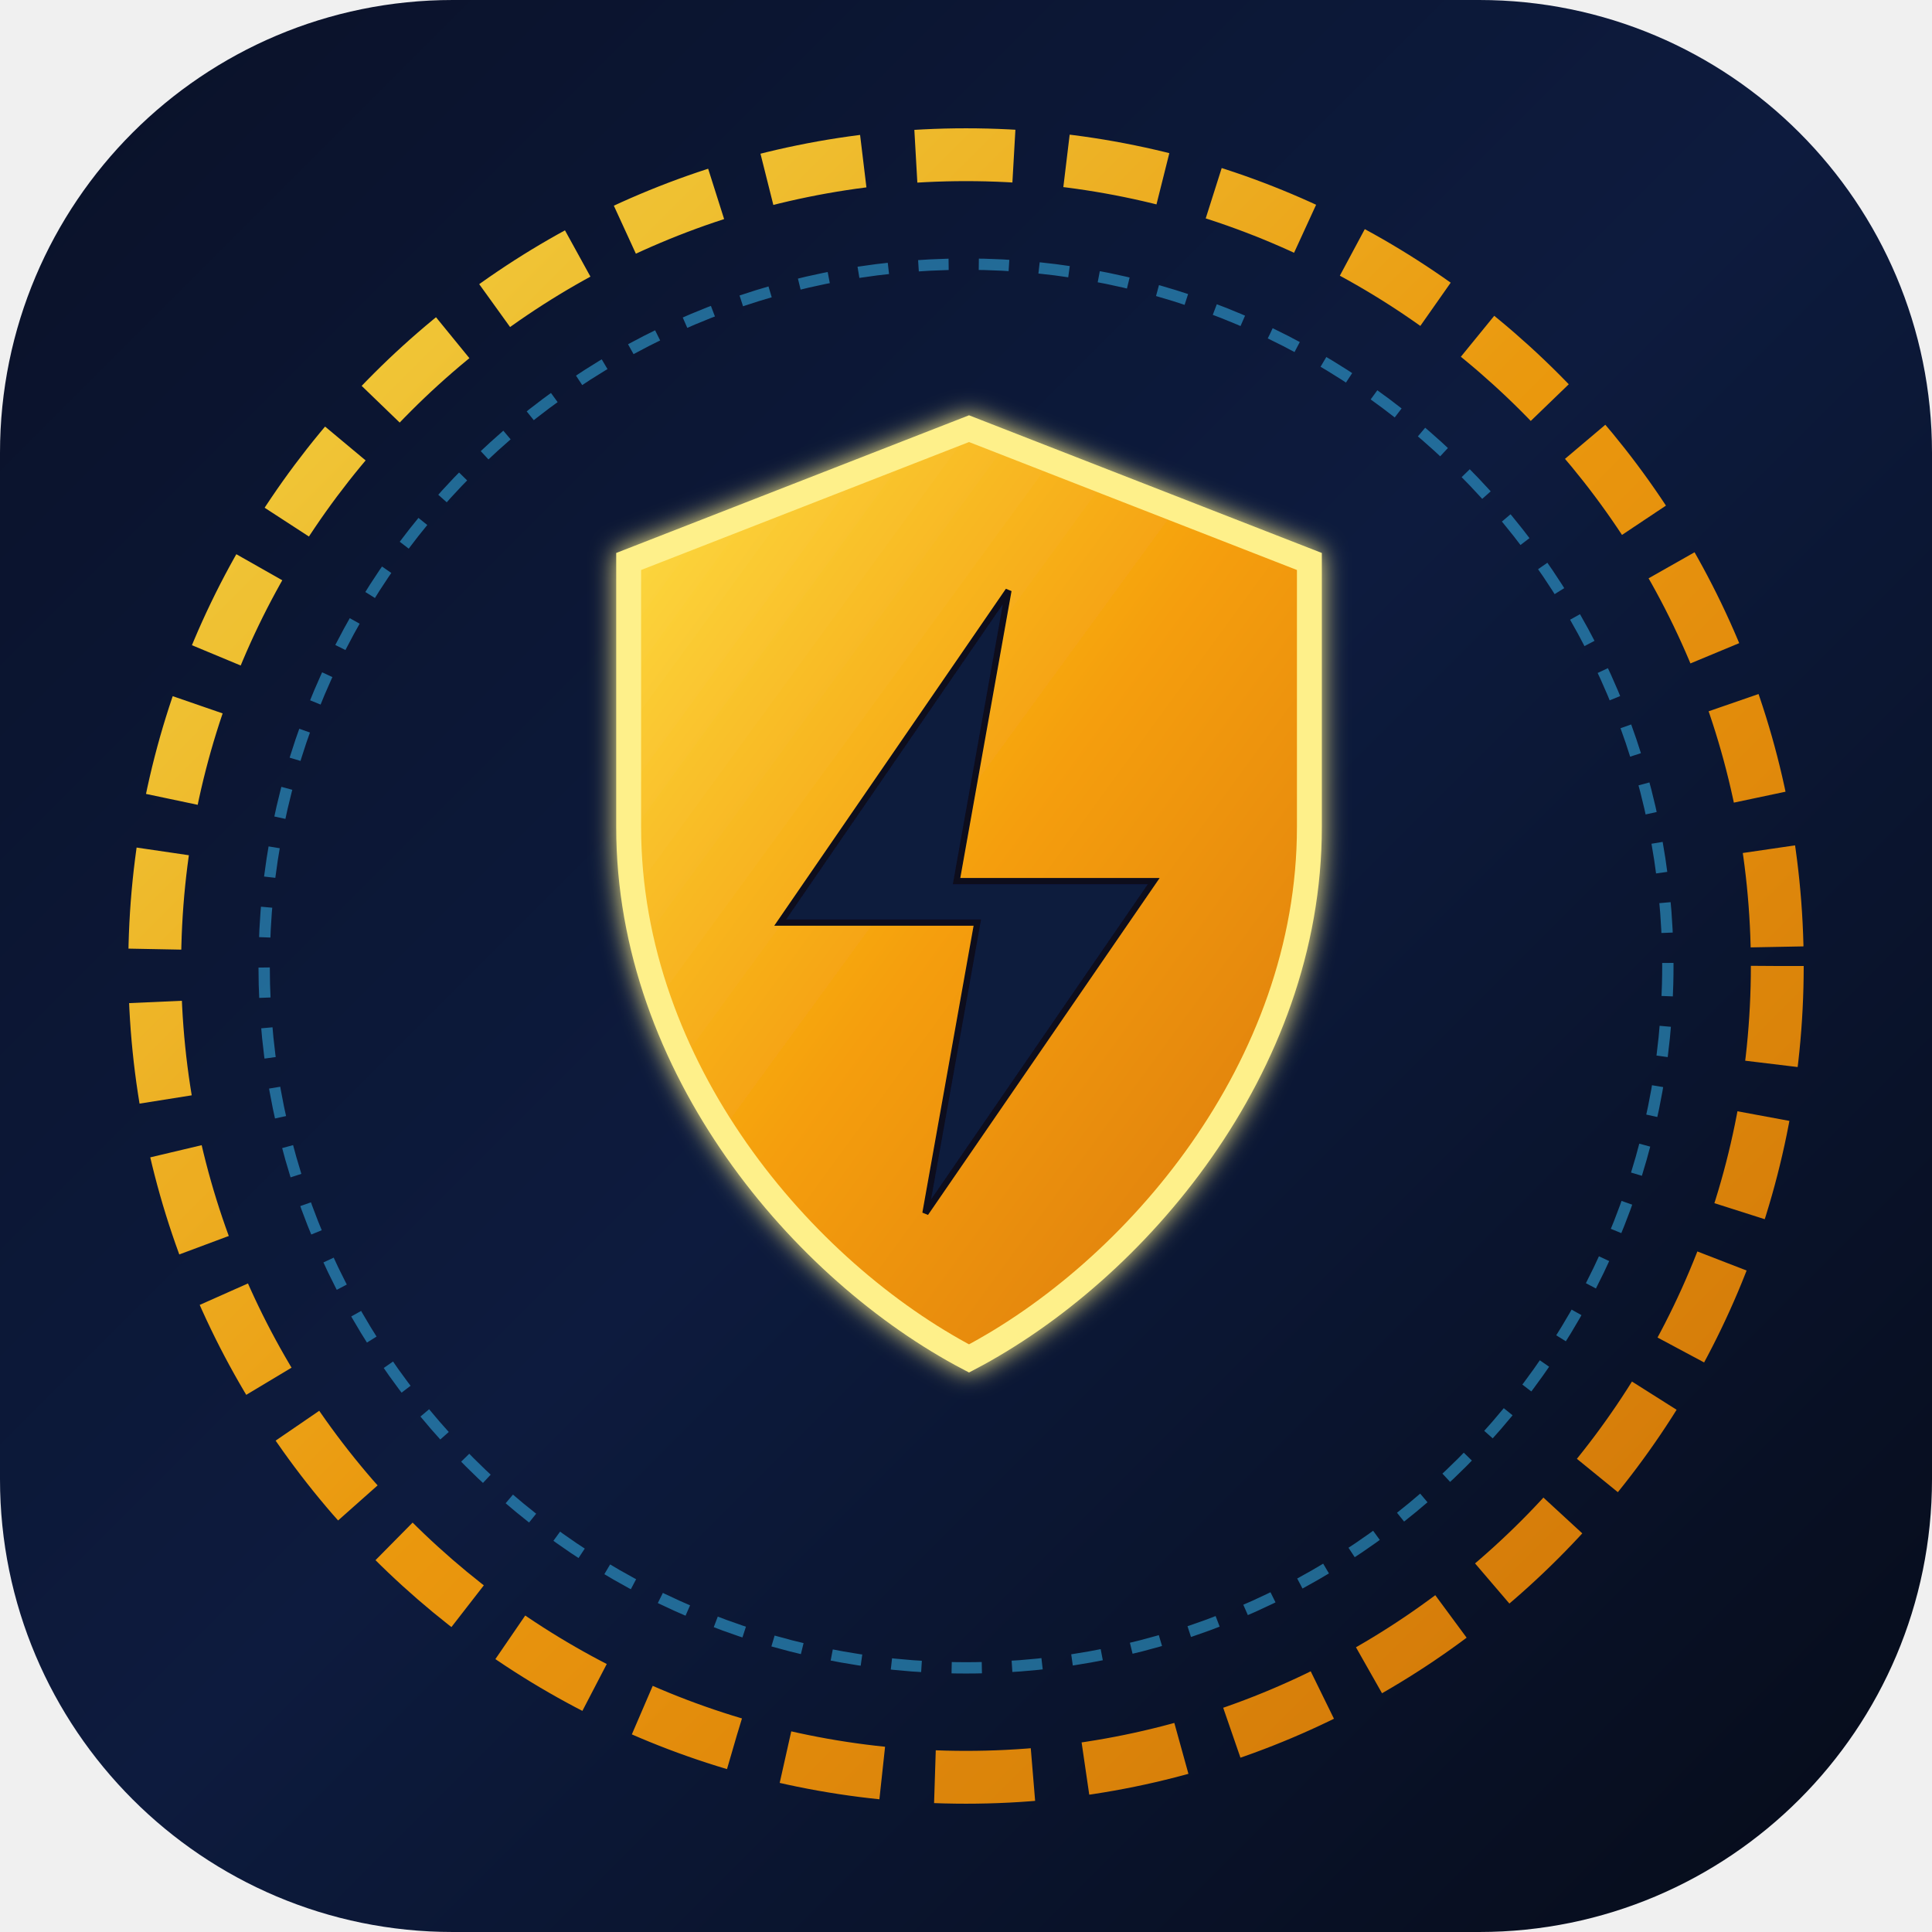
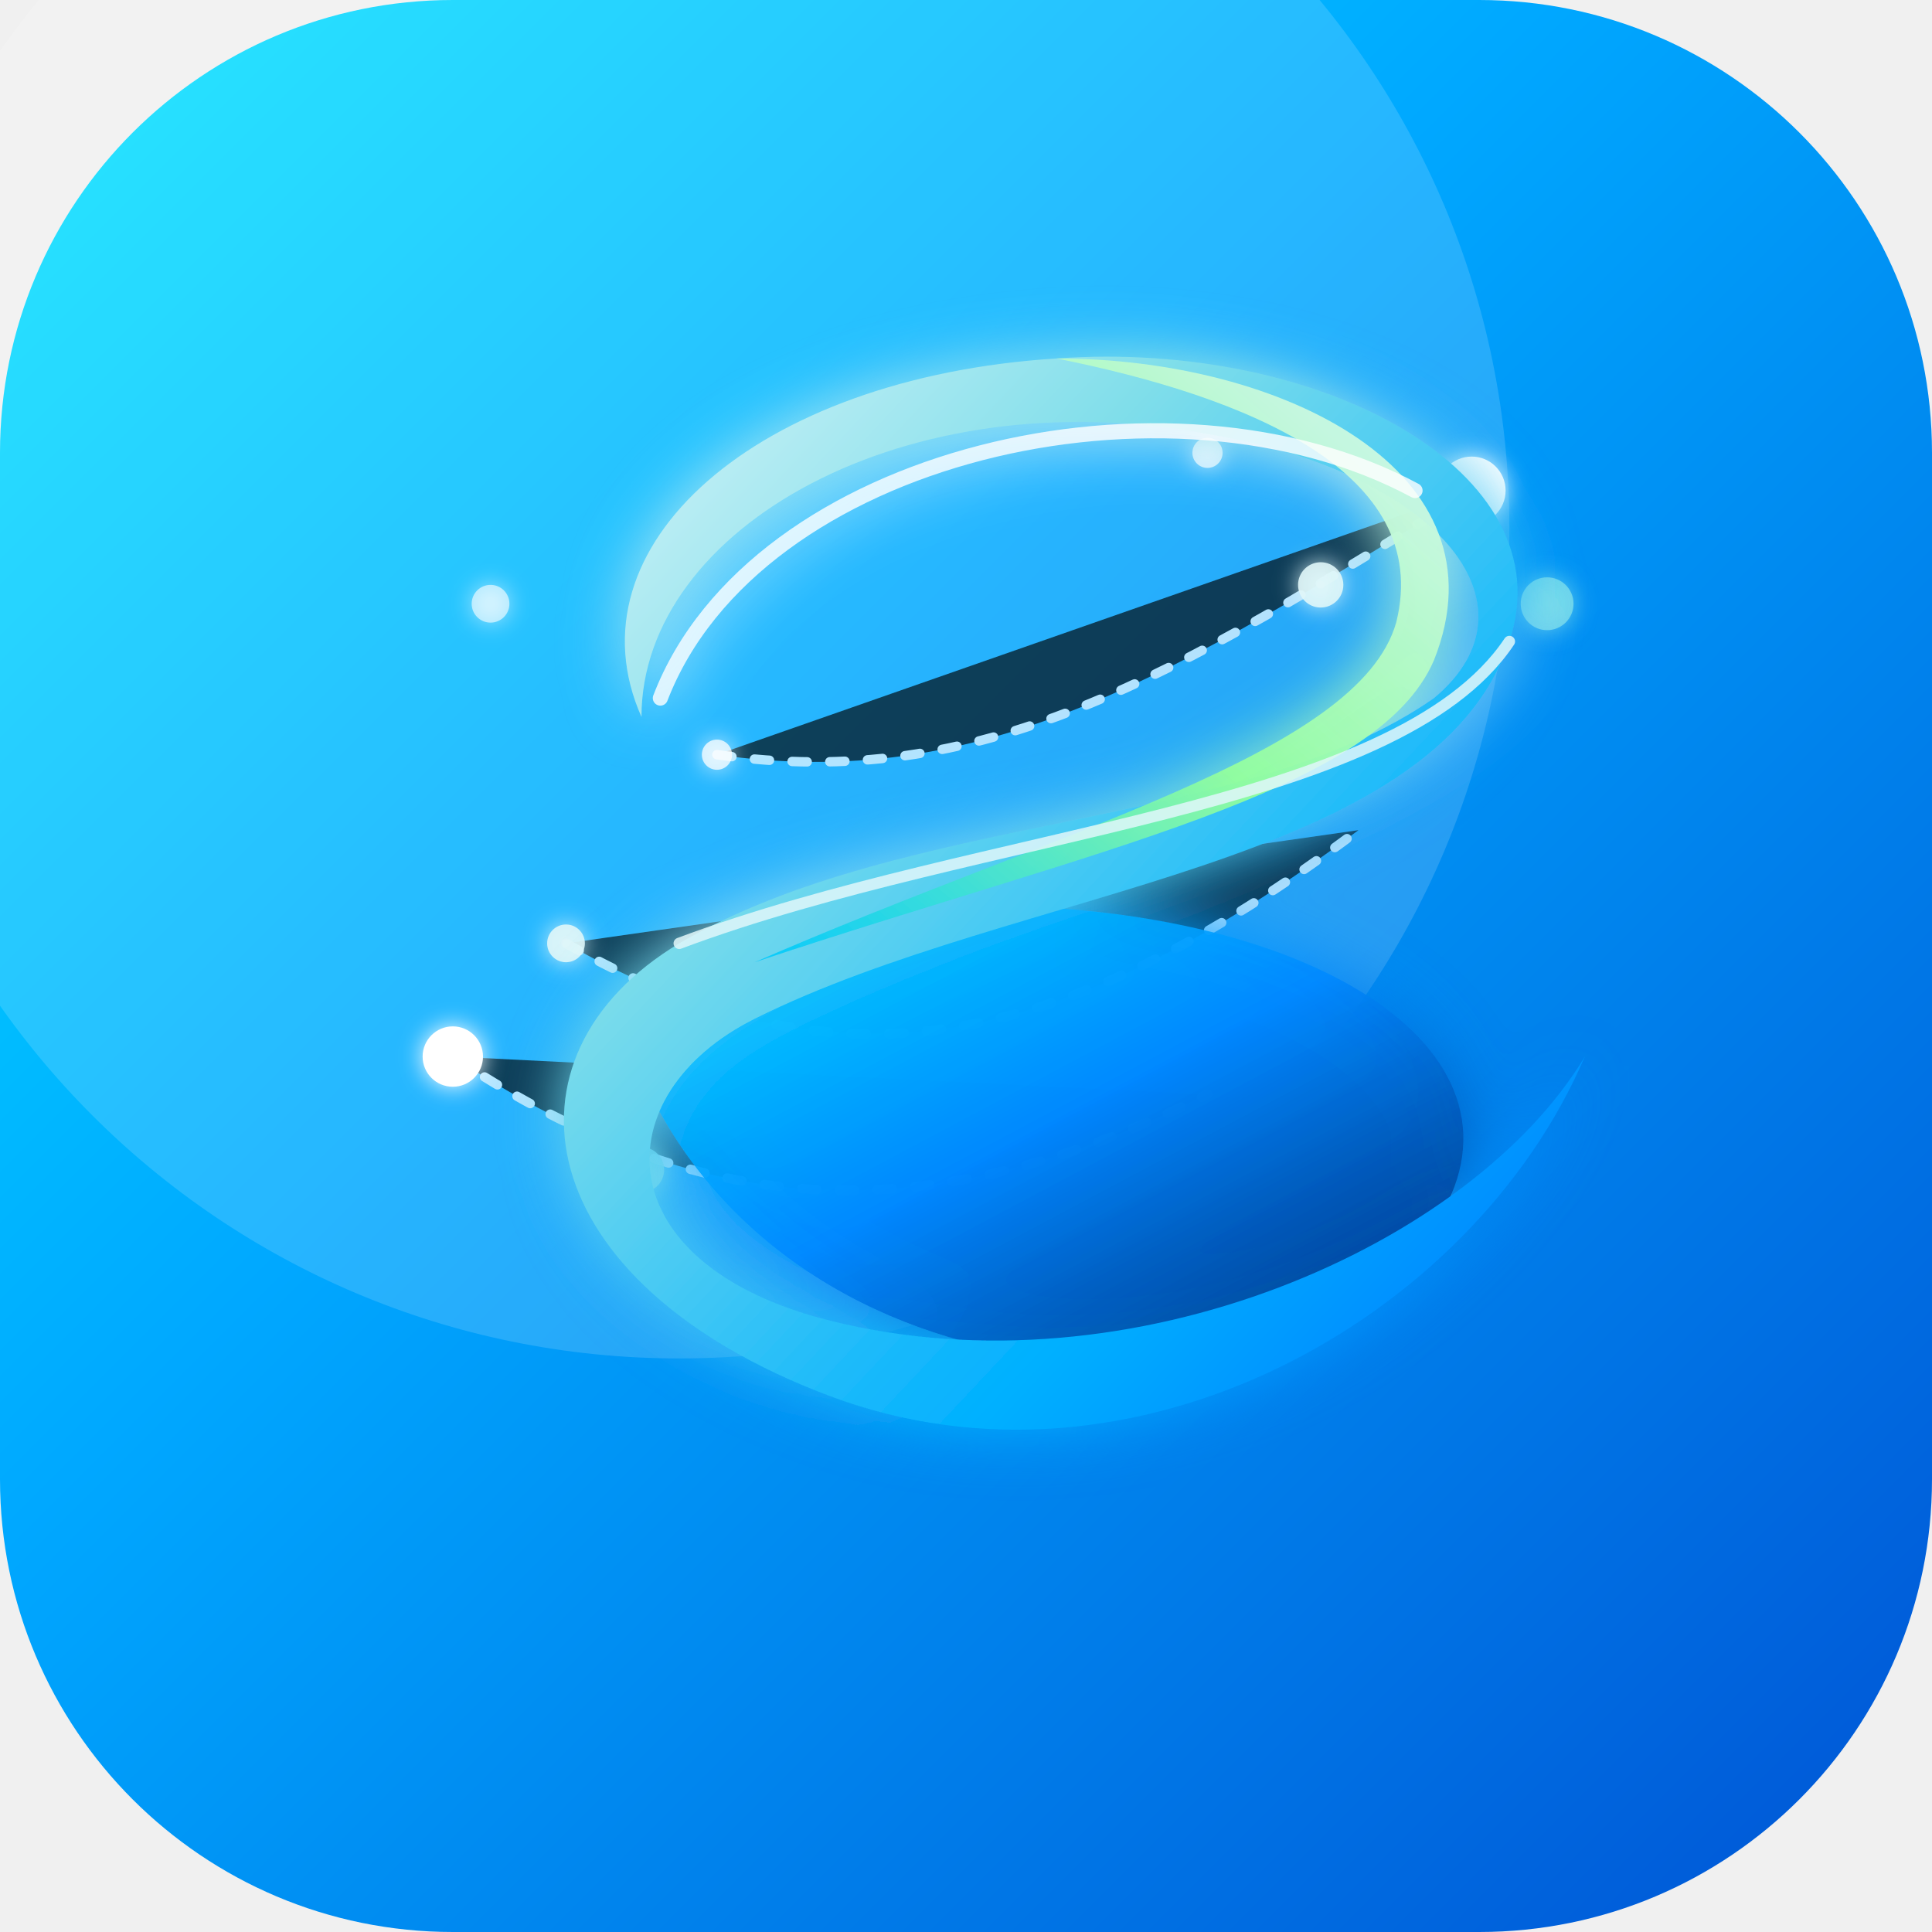
<svg xmlns="http://www.w3.org/2000/svg" viewBox="0 0 512 512" width="512" height="512">
  <defs>
-     <linearGradient id="bgGrad" x1="0%" y1="0%" x2="100%" y2="100%">
-       <stop offset="0%" stop-color="#0a1128" />
-       <stop offset="50%" stop-color="#0d1b3e" />
-       <stop offset="100%" stop-color="#060b18" />
+     <linearGradient id="bgGradient" x1="0%" y1="0%" x2="100%" y2="100%">
+       <stop offset="0%" stop-color="#00E5FF" />
+       <stop offset="40%" stop-color="#00A8FF" />
+       <stop offset="100%" stop-color="#0052D4" />
    </linearGradient>
-     <linearGradient id="goldGrad" x1="0%" y1="0%" x2="100%" y2="100%">
-       <stop offset="0%" stop-color="#fde047" />
-       <stop offset="50%" stop-color="#f59e0b" />
-       <stop offset="100%" stop-color="#d97706" />
+     <linearGradient id="ribbonTopGrad" x1="0%" y1="100%" x2="100%" y2="0%">
+       <stop offset="0%" stop-color="#00C9FF" />
+       <stop offset="50%" stop-color="#92FE9D" />
+       <stop offset="100%" stop-color="#E0F7FA" />
    </linearGradient>
-     <linearGradient id="blueGlow" x1="0%" y1="0%" x2="100%" y2="100%">
-       <stop offset="0%" stop-color="#38bdf8" />
-       <stop offset="100%" stop-color="#1d4ed8" />
+     <linearGradient id="sRibbonMain" x1="0%" y1="0%" x2="100%" y2="100%">
+       <stop offset="0%" stop-color="#E0F7FA" />
+       <stop offset="30%" stop-color="#80DEEA" />
+       <stop offset="70%" stop-color="#00B0FF" />
+       <stop offset="100%" stop-color="#0072FF" />
    </linearGradient>
-     <filter id="glowFilter" x="-20%" y="-20%" width="140%" height="140%">
-       <feGaussianBlur stdDeviation="6" result="blur" />
+     <linearGradient id="ribbonBottomGrad" x1="0%" y1="0%" x2="100%" y2="100%">
+       <stop offset="0%" stop-color="#00E5FF" />
+       <stop offset="50%" stop-color="#0088FF" />
+       <stop offset="100%" stop-color="#03256C" />
+     </linearGradient>
+     <filter id="glowFilter" x="-30%" y="-30%" width="160%" height="160%">
+       <feGaussianBlur stdDeviation="8" result="blur" />
+       <feComposite in="SourceGraphic" in2="blur" operator="over" />
+     </filter>
+     <filter id="dotGlow" x="-50%" y="-50%" width="200%" height="200%">
+       <feGaussianBlur stdDeviation="3" result="blur" />
      <feComposite in="SourceGraphic" in2="blur" operator="over" />
    </filter>
  </defs>
-   <rect width="512" height="512" rx="120" fill="url(#bgGrad)" />
-   <circle cx="256" cy="256" r="215" fill="none" stroke="url(#goldGrad)" stroke-width="14" stroke-dasharray="26 14" opacity="0.95" />
-   <circle cx="256" cy="256" r="186" fill="none" stroke="#38bdf8" stroke-width="3" stroke-dasharray="8 8" opacity="0.5" />
-   <g transform="translate(116, 96) scale(0.55)" filter="url(#glowFilter)">
-     <path d="M256 32 L420 96 V224 C420 340 336 438 256 480 C176 438 92 340 92 224 V96 L256 32 Z" fill="url(#goldGrad)" stroke="#fef08a" stroke-width="12" />
-     <path d="M275 110 L165 270 H260 L235 410 L345 250 H250 L275 110 Z" fill="#0d1b3e" stroke="#070c1e" stroke-width="3" />
+   <rect width="512" height="512" rx="120" fill="url(#bgGradient)" />
+   <circle cx="180" cy="140" r="220" fill="#FFFFFF" opacity="0.15" />
+   <g opacity="0.65" stroke="#FFFFFF" stroke-width="2.5" stroke-dasharray="4 6" stroke-linecap="round">
+     <path d="M 120 280 C 180 320, 240 330, 320 290" />
+     <path d="M 150 250 C 220 290, 280 280, 360 220" />
+     <path d="M 190 200 C 260 210, 310 180, 390 130" />
+   </g>
+   <g filter="url(#dotGlow)">
+     <circle cx="390" cy="130" r="9" fill="#FFFFFF" />
+     <circle cx="350" cy="155" r="6" fill="#E0F7FA" opacity="0.9" />
+     <circle cx="410" cy="160" r="7" fill="#80DEEA" opacity="0.8" />
+     <circle cx="320" cy="120" r="4" fill="#FFFFFF" opacity="0.7" />
+     <circle cx="120" cy="280" r="8" fill="#FFFFFF" />
+     <circle cx="150" cy="250" r="5" fill="#E0F7FA" opacity="0.9" />
+     <circle cx="170" cy="310" r="6" fill="#80DEEA" opacity="0.85" />
+     <circle cx="190" cy="200" r="4" fill="#FFFFFF" opacity="0.75" />
+     <circle cx="130" cy="160" r="5" fill="#FFFFFF" opacity="0.6" />
+     <circle cx="380" cy="320" r="6" fill="#80DEEA" opacity="0.6" />
+     <circle cx="280" cy="370" r="4" fill="#FFFFFF" opacity="0.5" />
+   </g>
+   <g filter="url(#glowFilter)">
+     <path d="M 170 285               C 210 375, 340 380, 380 325               C 410 280, 350 240, 260 240               C 180 240, 140 280, 170 285 Z" fill="url(#ribbonBottomGrad)" opacity="0.9" />
+     <path d="M 170 190               C 170 140, 240 100, 320 115               C 380 125, 410 160, 380 185               C 330 220, 240 215, 180 250               C 130 280, 140 340, 220 370               C 300 400, 390 350, 420 280               C 390 330, 300 370, 220 350               C 160 335, 160 290, 200 270               C 270 235, 380 230, 400 170               C 415 125, 350 90, 280 95               C 200 100, 150 145, 170 190 Z" fill="url(#sRibbonMain)" />
+     <path d="M 280 95               C 340 95, 400 125, 380 175               C 365 210, 290 225, 200 255               C 280 220, 360 200, 370 165               C 380 125, 330 105, 280 95 Z" fill="url(#ribbonTopGrad)" opacity="0.95" />
+     <path d="M 175 185 C 200 120, 310 95, 375 130" stroke="#FFFFFF" stroke-width="4" stroke-linecap="round" fill="none" opacity="0.8" />
+     <path d="M 180 250 C 260 220, 370 215, 400 170" stroke="#E0F7FA" stroke-width="3" stroke-linecap="round" fill="none" opacity="0.85" />
  </g>
</svg>
